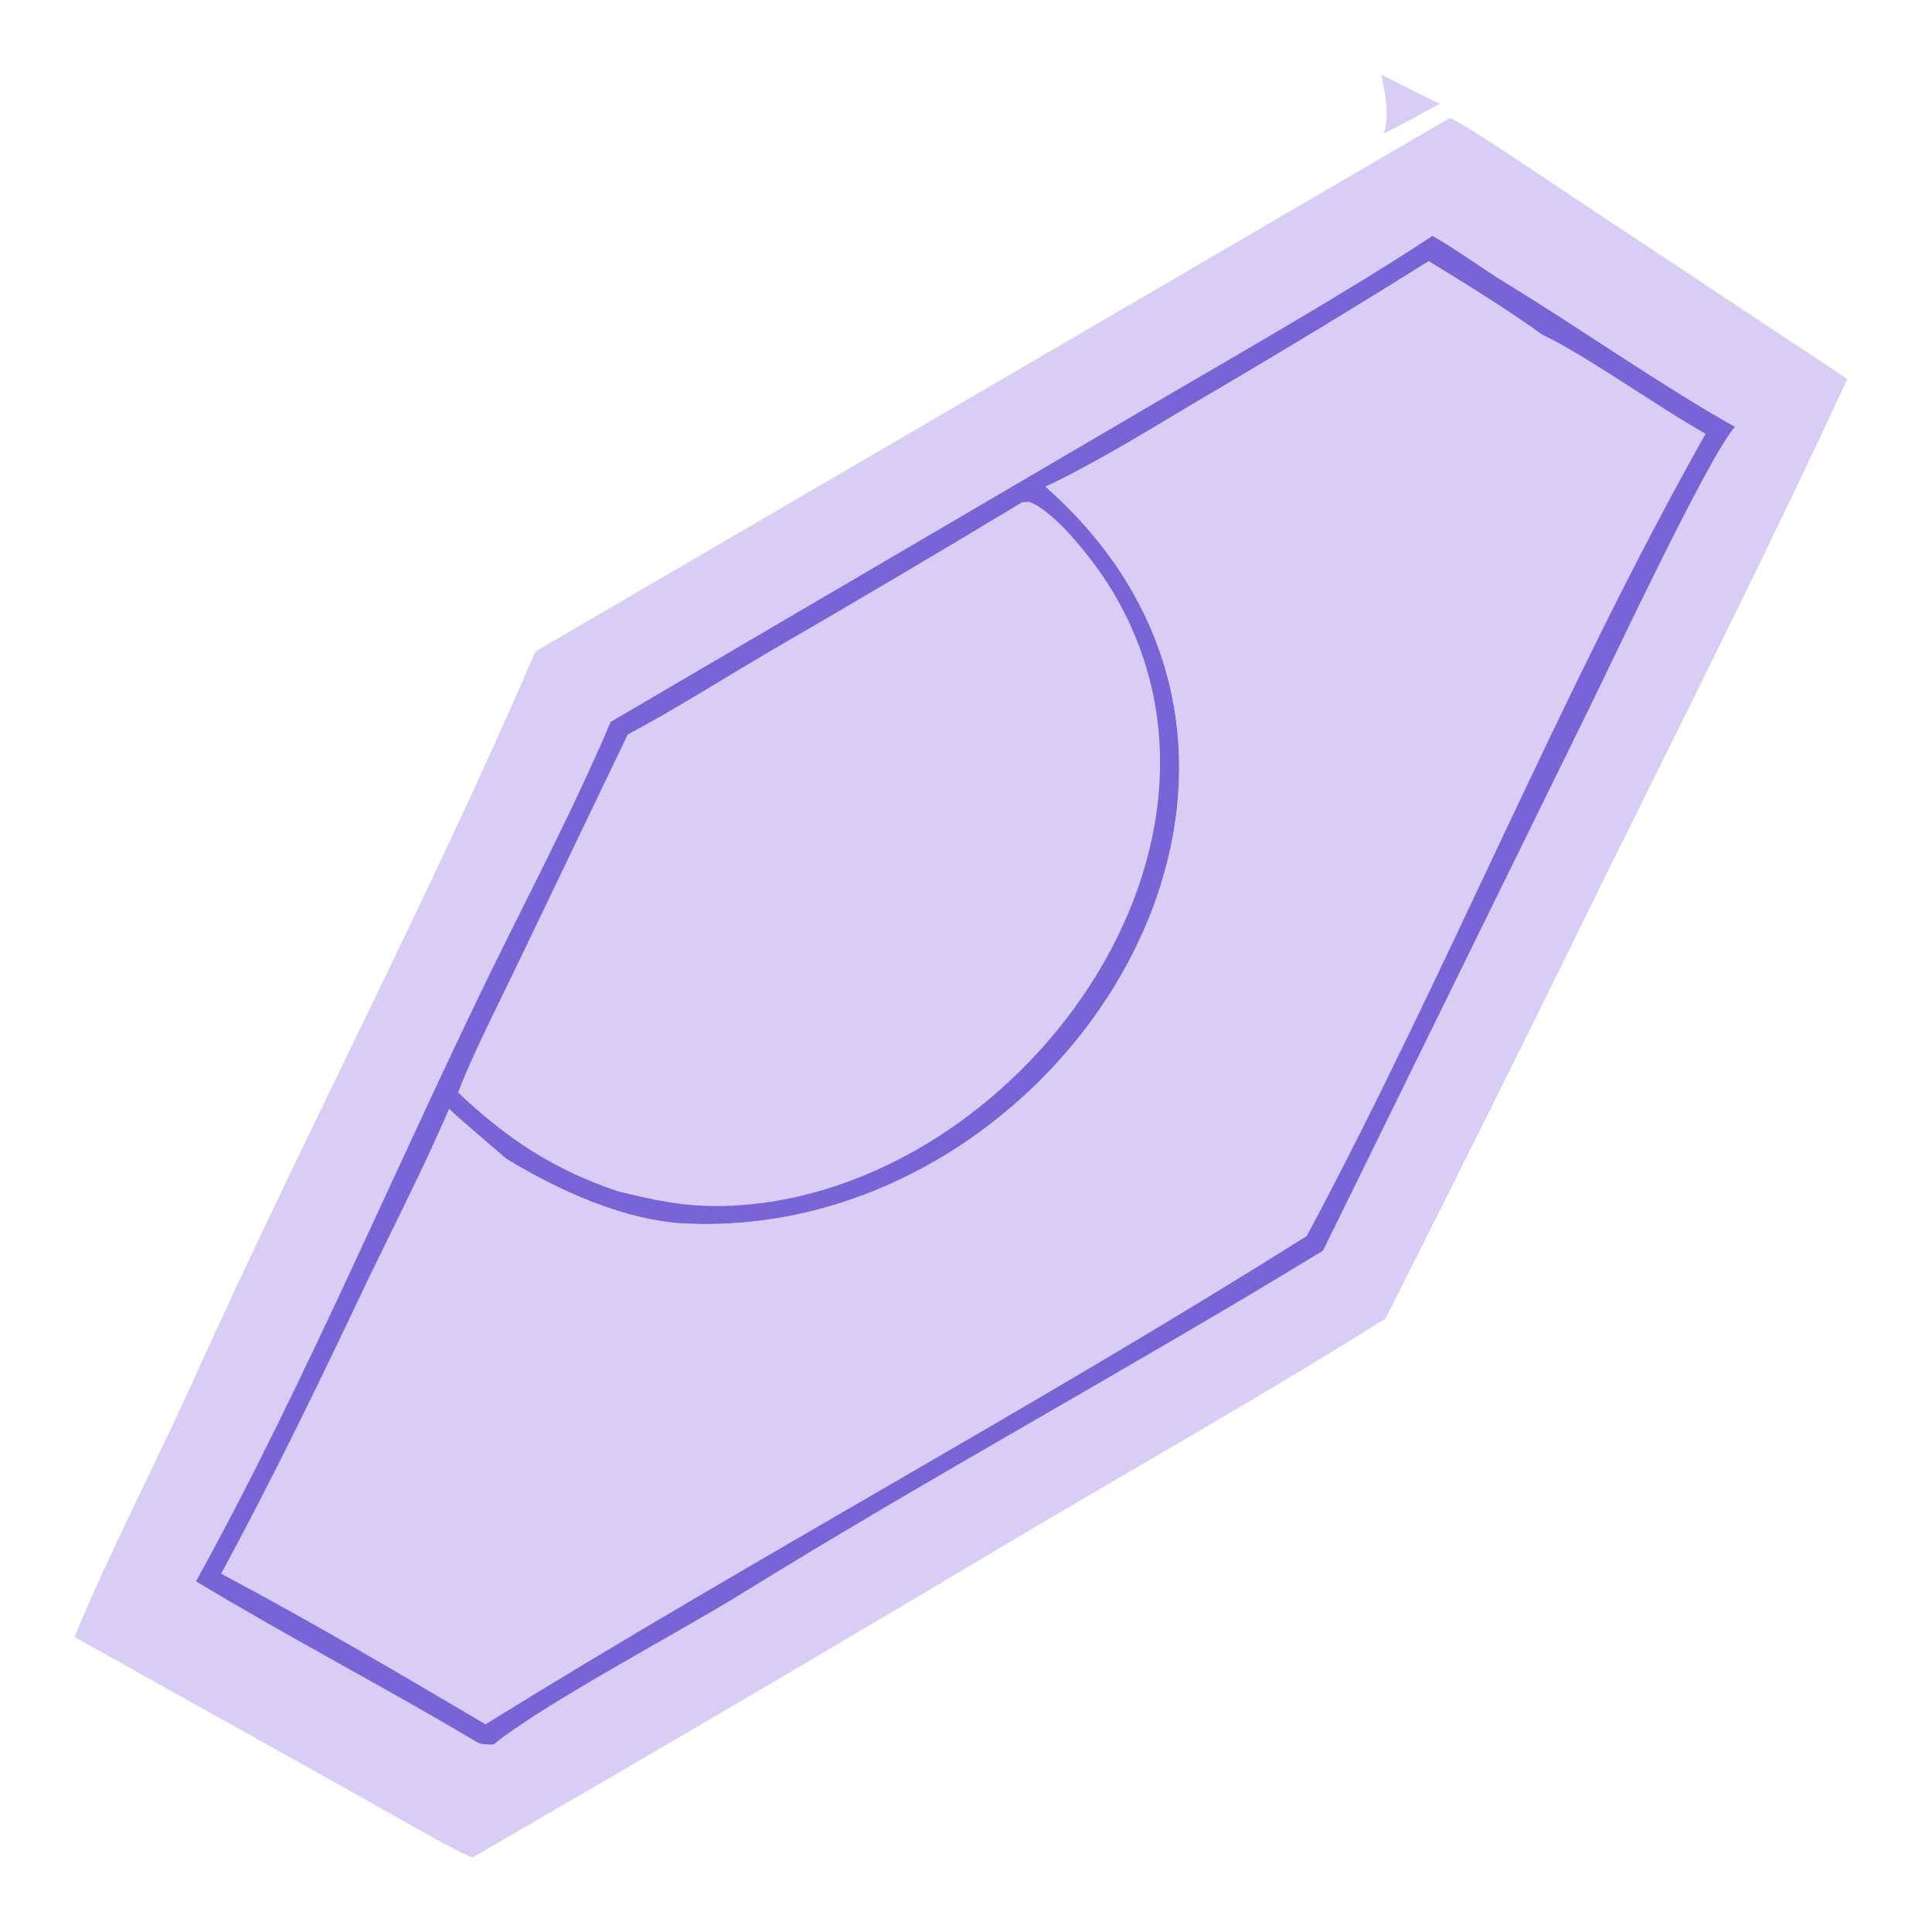
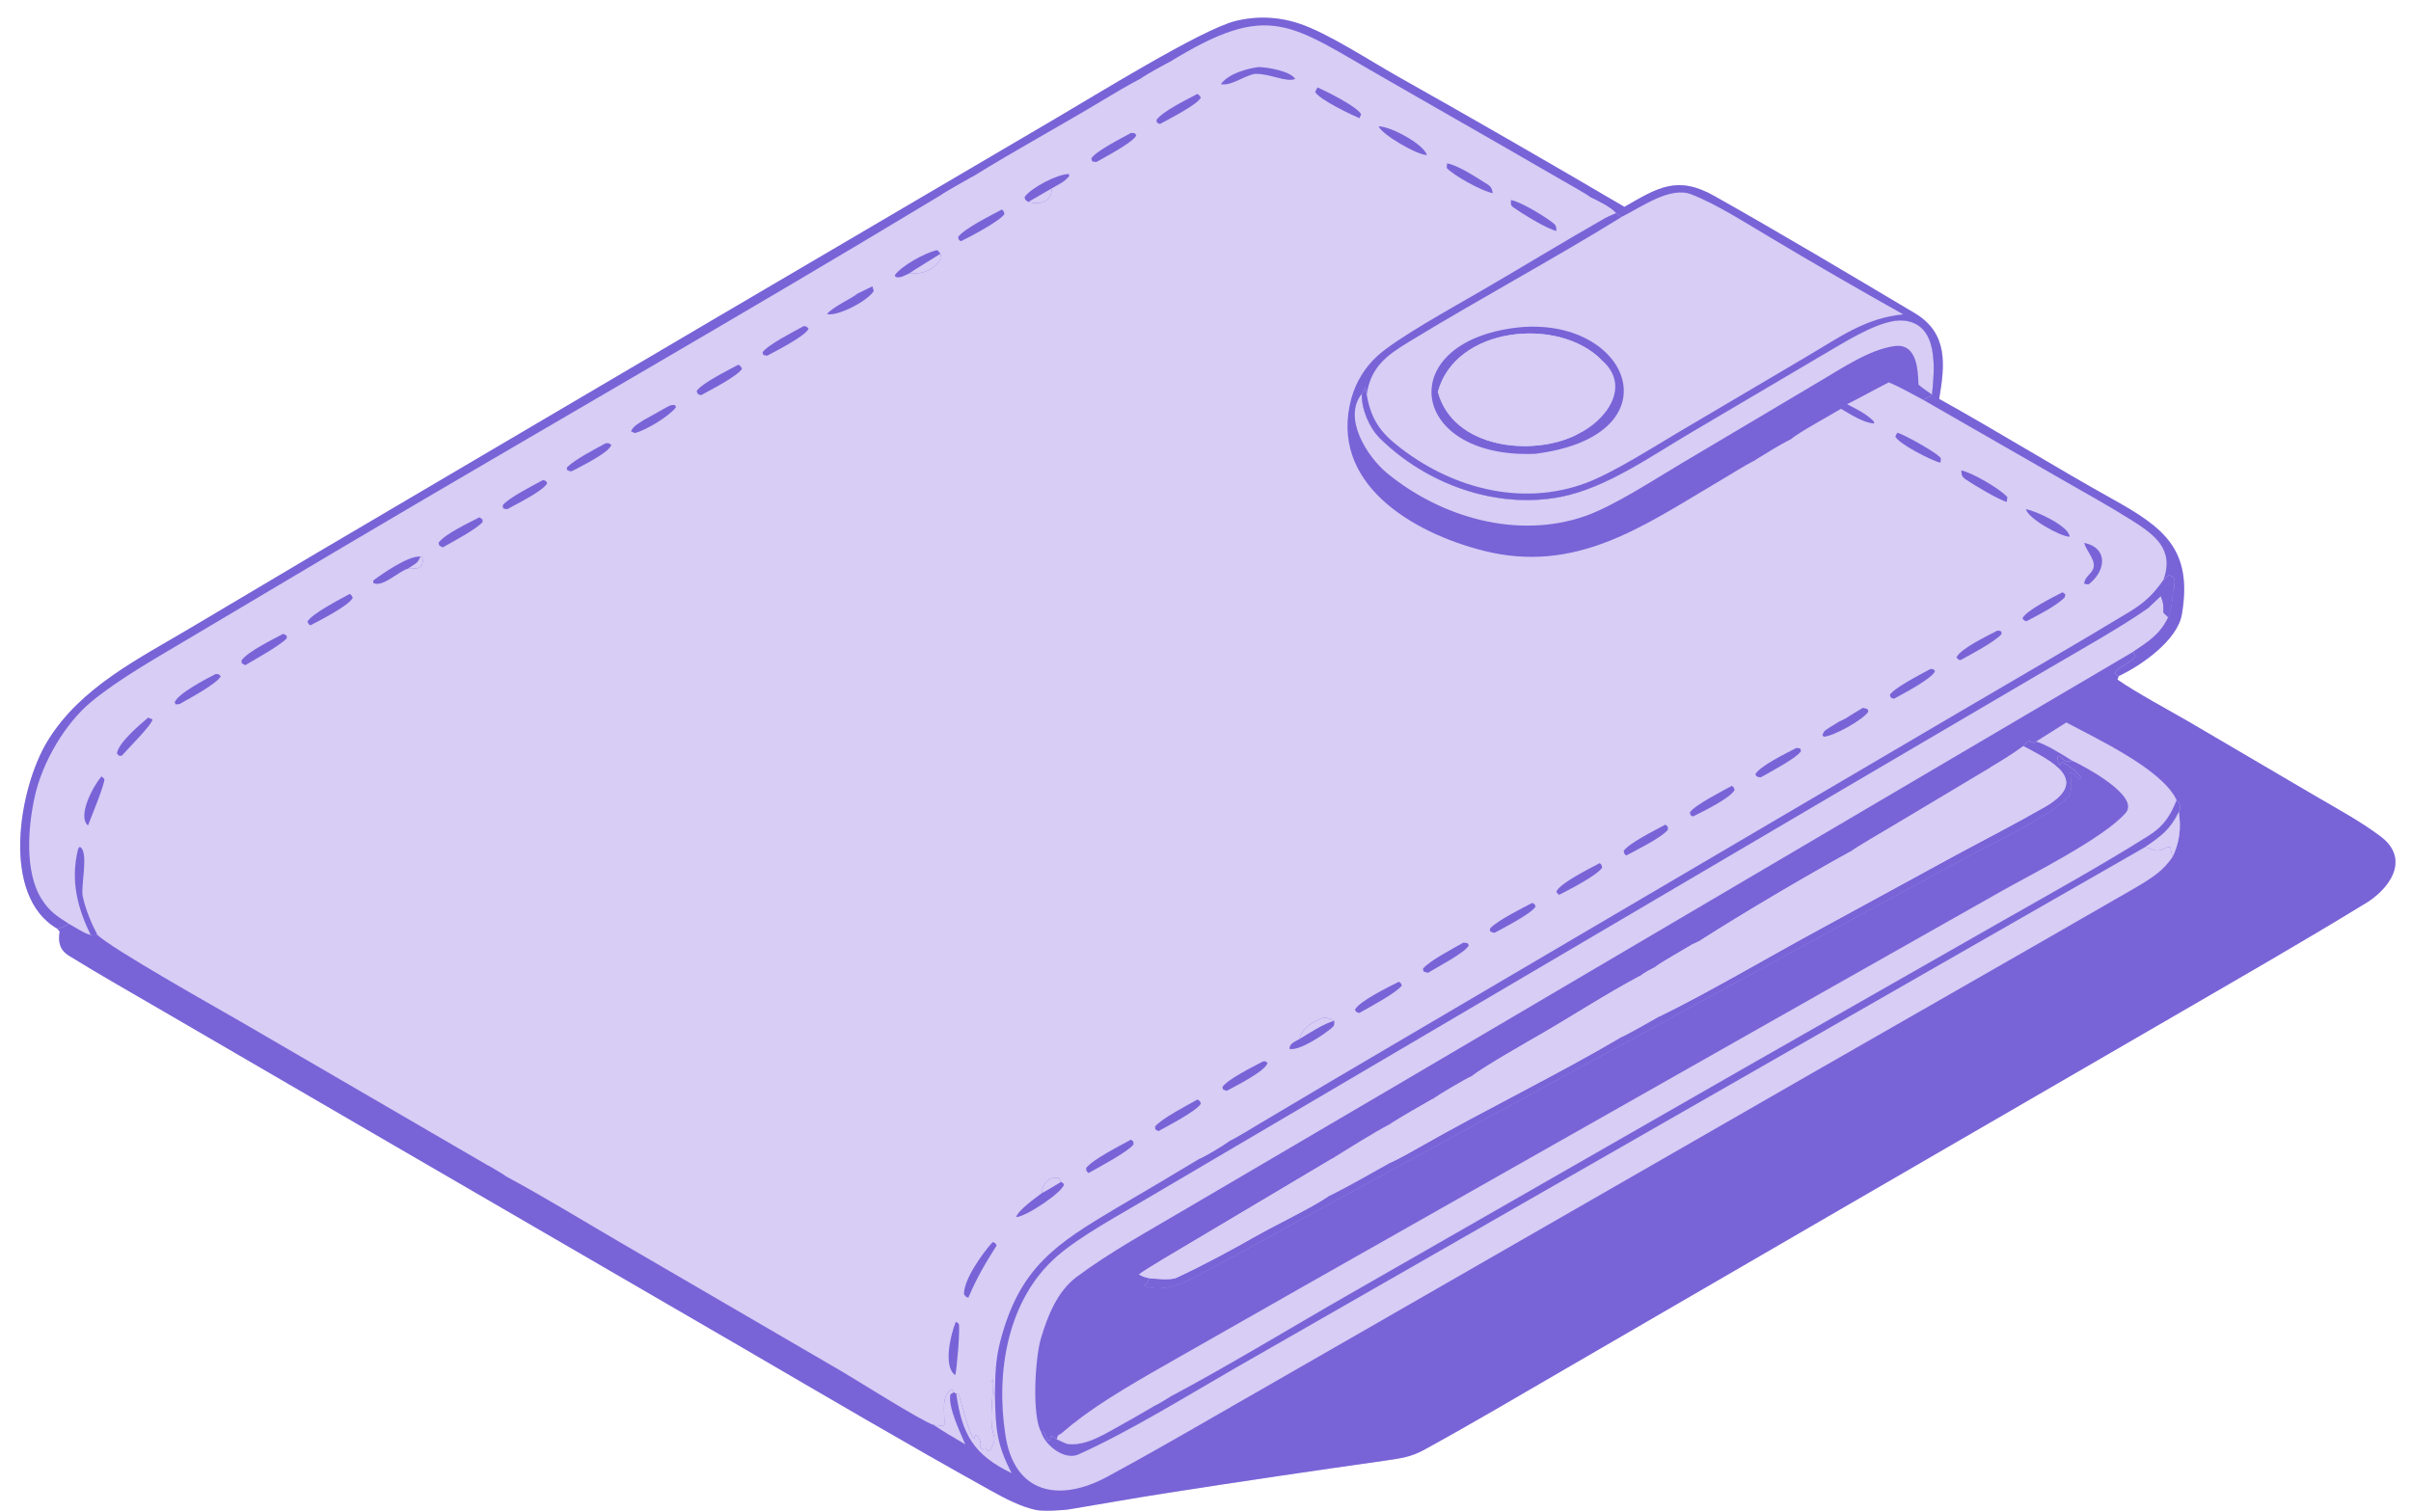
- <svg xmlns="http://www.w3.org/2000/svg" viewBox="0 0 413.1 415.3" width="413.1" height="415.3" fill="none">
-   <g transform="translate(-2407.6, -8634.5)">
-     <path d="M2719.28 8659.84C2725.14 8662.83 2739.23 8672.59 2745.26 8676.54L2804.69 8715.96C2788.69 8750.59 2770.14 8787.57 2753.15 8821.9C2737.44 8854 2721.54 8886 2705.44 8917.91C2680.32 8933.71 2651.87 8949.84 2626.16 8965.07C2587.31 8988.24 2548.3 9011.15 2509.13 9033.8C2506.66 9033.1 2488.01 9022.36 2484.19 9020.22L2423.6 8986.38C2431.42 8967.53 2441.17 8948.95 2449.56 8930.34C2472.76 8878.94 2500.54 8826.12 2522.68 8774.55L2719.28 8659.84Z" fill="#D7CDF5" />
-     <path d="M2715.51 8685.22C2719.67 8687.47 2726.75 8692.58 2731.23 8695.31C2747.51 8705.23 2763.96 8716.92 2780.51 8726.26C2774.69 8732.94 2754.34 8776.29 2748.99 8787.19L2691.99 8903.33C2651.2 8928.26 2607.71 8951.88 2566.93 8977.11C2553.51 8985.42 2524.57 9000.68 2513.72 9009.46C2512.67 9009.52 2511.06 9009.54 2510.16 9009C2490.26 8997.16 2469.53 8986.36 2449.73 8974.42C2474.05 8930.49 2494.37 8880.92 2516.83 8835.85C2524.12 8821.22 2532.57 8804.63 2538.86 8789.68L2652.08 8723.33C2672.22 8711.48 2696.08 8697.99 2715.51 8685.22Z" fill="#7864D7" />
-     <path d="M2714.7 8690.65C2722.2 8695.24 2731.93 8701.24 2738.94 8706.34C2748.87 8711.09 2763.78 8721.87 2774.23 8727.74C2743.26 8782.65 2718.41 8844.31 2688.5 8900.18C2631.51 8936.13 2569.65 8969.4 2511.96 9005.16C2493.54 8994.28 2474.02 8982.8 2455.13 8972.78C2465.71 8953.28 2475.34 8933.51 2484.84 8913.47C2491.07 8900.34 2498.43 8886.15 2504.14 8872.84C2506.15 8874.83 2516.62 8883.72 2516.59 8883.68C2527.59 8890.41 2541.91 8896.91 2554.91 8897.52C2635.3 8901.33 2700.91 8799.77 2632.36 8739.12C2643.65 8733.77 2655.13 8726.6 2665.86 8720.23C2682.28 8710.62 2698.57 8700.76 2714.7 8690.65Z" fill="#D7CDF5" />
-     <path d="M2714.7 8690.65C2722.2 8695.24 2731.93 8701.24 2738.94 8706.34C2732.15 8706.21 2717.3 8694.07 2714.91 8695.33C2703.35 8701.37 2645.91 8732.91 2642.25 8742.5C2643.24 8743.49 2642.59 8743.1 2644.32 8743.41C2673.47 8779.05 2667.6 8833.42 2635.68 8865.77C2621.68 8879.96 2617.55 8881.21 2601.62 8891.68C2584.32 8903.05 2523.1 8904.77 2516.59 8883.68C2527.59 8890.41 2541.91 8896.91 2554.91 8897.52C2635.3 8901.33 2700.91 8799.77 2632.36 8739.12C2643.65 8733.77 2655.13 8726.6 2665.86 8720.23C2682.28 8710.62 2698.57 8700.76 2714.7 8690.65Z" fill="#D7CDF5" />
-     <path d="M2627.33 8742.46L2628.86 8742.38C2634.77 8744.63 2643.14 8755.66 2646.49 8761.17C2681.3 8818.42 2623.22 8893.42 2561.78 8893.75C2554.12 8893.79 2547.87 8892.39 2540.49 8890.6C2526.72 8886 2516.54 8879.28 2506.07 8869.34C2508.96 8861.58 2515.17 8849.46 2518.87 8841.71L2542.53 8792.39C2551.96 8787.41 2563.9 8779.9 2573.27 8774.4C2591.38 8763.91 2609.4 8753.26 2627.33 8742.46Z" fill="#D7CDF5" />
-     <path d="M2704.47 8650.51C2708.55 8652.55 2713.02 8654.89 2717.11 8656.81C2713.52 8658.71 2708.57 8661.52 2705.01 8663.19C2706.43 8659.73 2705.28 8654.1 2704.47 8650.51Z" fill="#D7CDF5" />
+ <svg xmlns="http://www.w3.org/2000/svg" viewBox="0 0 639.9 401.2" width="639.9" height="401.2" fill="none">
+   <g transform="translate(-3902.9, -9154.6)">
+     <path d="M3918.14 9401.13C3902.94 9392.47 3907.92 9363.72 3915.53 9351.29C3924.29 9336.97 3939.79 9329.43 3953.79 9321.09L3987.17 9301.27L4095.33 9237.59L4183.13 9186.02C4193.08 9180.22 4221.67 9162.48 4230.71 9160.21C4236.36 9158.78 4242.3 9159.02 4247.82 9160.9C4255.23 9163.35 4266.53 9170.76 4273.57 9174.72C4293.83 9186.13 4313.98 9197.73 4334.03 9209.51C4342.93 9204.4 4348.07 9201.06 4357.96 9206.65C4375.82 9216.72 4393.43 9227.23 4411.06 9237.71C4420.02 9243.04 4419.1 9251.45 4417.57 9260.49C4433.03 9269.07 4448.07 9278.44 4463.63 9287.11C4477.09 9294.62 4484.91 9300.35 4481.99 9317.65C4480.83 9324.57 4471.16 9331.28 4465.2 9334.06L4464.9 9335.01C4469.95 9338.5 4478.5 9343.09 4484.09 9346.33L4517.14 9365.73C4522.99 9369.17 4529.42 9372.61 4534.79 9376.68C4542.88 9382.83 4536.87 9390.94 4530.13 9394.74C4513.77 9404.75 4497.18 9414.25 4480.61 9423.88L4390.91 9475.86L4319.6 9517.24C4306.8 9524.68 4293.83 9532.33 4280.85 9539.45C4277.39 9541.34 4274.63 9541.71 4270.78 9542.27C4251.52 9544.99 4232.28 9547.84 4213.06 9550.83C4204.27 9552.2 4195.54 9553.77 4186.76 9555.22C4184.84 9555.54 4179.74 9555.78 4177.95 9555.42C4173.93 9554.61 4169.51 9552.27 4165.92 9550.28C4143.88 9538.04 4122.08 9525.22 4100.29 9512.52L4006.66 9458.16L3946.69 9423.28C3938.17 9418.28 3929.53 9413.45 3921.15 9408.25C3918.68 9406.71 3918.3 9404.53 3918.73 9401.89L3918.14 9401.13Z" fill="#D7CDF5" />
+     <path d="M4477.1 9308.53L4478.49 9307.29C4479.84 9307.68 4479.35 9307.29 4480.05 9308.43C4480.06 9309.27 4480.12 9310.64 4479.64 9311.36C4479.39 9314.17 4479.36 9315.74 4478.32 9318.42L4478.22 9318.72C4476.11 9323.07 4472.9 9325.03 4469.01 9327.64L4469.67 9328.73C4467.54 9331.41 4464.84 9331.43 4464.23 9333.43L4465.2 9334.06L4464.9 9335.01C4469.95 9338.5 4478.5 9343.09 4484.09 9346.33L4517.14 9365.73C4522.99 9369.17 4529.42 9372.61 4534.79 9376.68C4542.88 9382.83 4536.87 9390.94 4530.13 9394.74C4513.77 9404.75 4497.18 9414.25 4480.61 9423.88L4390.91 9475.86L4319.6 9517.24C4306.8 9524.68 4293.83 9532.33 4280.85 9539.46C4277.39 9541.34 4274.63 9541.71 4270.78 9542.27C4251.52 9544.99 4232.28 9547.84 4213.06 9550.83C4204.27 9552.2 4195.54 9553.77 4186.76 9555.22C4184.84 9555.54 4179.74 9555.79 4177.95 9555.42C4173.93 9554.61 4169.5 9552.28 4165.92 9550.28C4143.88 9538.04 4122.08 9525.22 4100.29 9512.52L4006.66 9458.16L3946.69 9423.28C3938.17 9418.28 3929.53 9413.45 3921.15 9408.25C3918.68 9406.71 3918.3 9404.53 3918.73 9401.9L3918.14 9401.13C3919.29 9400.94 3920.16 9400.37 3921.2 9399.83C3922.6 9400.59 3925.69 9402.62 3926.95 9402.76C3927.89 9402.97 3927.82 9402.99 3928.74 9402.72C3932.16 9406.24 3960.69 9422.26 3966.6 9425.68L4032.43 9463.97C4033.92 9464.86 4035.69 9465.85 4037.11 9466.81C4047.24 9472.24 4058.23 9478.98 4068.26 9484.82L4126.07 9518.48C4130.09 9520.81 4147.69 9531.96 4150.71 9532.84C4152.08 9532.88 4152.17 9533.26 4153.53 9532.9C4153.73 9529.75 4152.52 9525.15 4155.5 9523.36L4156.08 9524.16L4156.71 9524.56L4157.26 9524.63C4158.24 9526.9 4159.97 9535.46 4161.51 9536.49L4161.79 9535.53C4162.74 9535.9 4163.14 9537.14 4163.19 9538.11L4162.87 9538.54L4163.69 9539.38L4164.68 9539.24L4165.05 9539.77L4165.76 9539.54C4166.42 9538.08 4167.15 9537.07 4166.69 9535.68C4165.17 9531.08 4166.78 9525.93 4166.21 9521.01L4166.44 9520.63C4166.63 9522.18 4166.34 9524.04 4166.97 9525.22C4167.01 9520.02 4167.07 9515.66 4168.38 9510.65C4173.52 9490.88 4183.26 9484.75 4199.4 9475.14C4206.71 9470.87 4214 9466.55 4221.24 9462.18C4223.38 9461.2 4227.24 9458.83 4229.19 9457.48C4231.19 9456.55 4235.57 9453.82 4237.63 9452.61L4257.08 9441.06L4328.27 9399.21L4423.52 9343.26C4438.33 9334.55 4453.34 9325.93 4468.04 9317.03C4472.13 9314.55 4474.32 9312.44 4477.1 9308.53Z" fill="#7864D7" />
+     <path d="M4476.41 9312.89C4477.15 9315 4477.09 9314.96 4477.1 9317.25L4478.32 9318.42L4478.22 9318.72C4476.11 9323.07 4472.9 9325.03 4469.01 9327.64L4275.09 9441.78L4217.74 9475.44C4208.2 9481.09 4197.47 9486.95 4188.65 9493.54C4183.52 9497.37 4180.92 9503.95 4179.15 9509.93C4177.63 9515.11 4176.74 9530.23 4179.22 9534.7L4179.93 9534.67C4180.31 9535.42 4180.68 9536.17 4181.05 9536.93L4181.54 9536.88L4181.87 9535.64C4182.51 9536 4182.79 9536.19 4183.38 9536.62C4183.92 9536.86 4185.76 9537.8 4186.18 9537.86C4191.37 9538.58 4196.76 9534.79 4201.2 9532.4C4203.88 9530.95 4206.82 9529.17 4209.59 9527.58C4210.73 9527.01 4212.2 9526.06 4213.33 9525.39C4228.55 9517.34 4246.22 9506.57 4261.31 9497.95L4366.29 9437.82L4434.5 9398.94C4447.3 9391.67 4460.64 9384.27 4473.12 9376.43C4477.13 9373.91 4478.9 9371.18 4480.58 9366.95C4481.5 9367.85 4481.39 9368.14 4481.59 9369.42L4481.19 9370.07C4481.78 9374.42 4481.43 9378.08 4479.51 9382.08C4478.4 9383.72 4477.05 9385.18 4475.5 9386.41C4472.8 9388.59 4467.52 9391.45 4464.38 9393.27L4444.78 9404.55L4383.74 9439.51L4263.53 9508.58L4224.82 9530.8C4215.51 9536.17 4206.21 9541.48 4196.76 9546.59C4184.19 9553.4 4172.06 9551.28 4169.72 9535.37C4167.18 9518.85 4170.24 9499.56 4183.45 9488.06C4189.67 9482.64 4199.99 9477.11 4207.3 9472.75L4250.93 9447.08L4400.8 9358.94L4446.57 9332.08C4454.72 9327.29 4465.74 9321.17 4473.28 9315.85L4476.41 9312.89Z" fill="#D7CDF5" />
+     <path d="M4480.58 9366.95C4481.5 9367.85 4481.39 9368.14 4481.58 9369.42L4481.19 9370.07C4481.78 9374.42 4481.43 9378.08 4479.51 9382.08L4478.89 9379.46C4478.3 9379.46 4478.32 9379.39 4477.87 9379.61C4474.76 9381.12 4475.13 9380.09 4472.16 9379.49L4293.65 9481.71L4230.8 9517.71C4218.02 9525.06 4202.71 9534.56 4189.09 9540.68C4185.63 9542.23 4180.46 9538.59 4179.22 9534.7L4179.93 9534.67C4180.31 9535.42 4180.68 9536.17 4181.05 9536.93L4181.54 9536.88L4181.87 9535.64C4182.51 9536 4182.79 9536.19 4183.38 9536.62C4183.92 9536.86 4185.76 9537.8 4186.18 9537.86C4191.37 9538.58 4196.76 9534.79 4201.2 9532.4C4203.88 9530.95 4206.82 9529.17 4209.59 9527.58C4210.73 9527.01 4212.2 9526.06 4213.33 9525.39C4228.55 9517.34 4246.22 9506.57 4261.31 9497.95L4366.29 9437.82L4434.5 9398.94C4447.3 9391.67 4460.64 9384.27 4473.12 9376.43C4477.13 9373.91 4478.9 9371.18 4480.58 9366.95Z" fill="#7864D7" />
+     <path d="M4481.19 9370.07C4481.78 9374.42 4481.43 9378.08 4479.51 9382.08L4478.89 9379.46C4478.3 9379.46 4478.32 9379.39 4477.87 9379.61C4474.76 9381.12 4475.13 9380.09 4472.16 9379.49C4476.5 9376.49 4478.8 9374.92 4481.19 9370.07Z" fill="#D7CDF5" />
+     <path d="M4476.41 9312.89C4477.15 9315 4477.09 9314.96 4477.1 9317.25L4478.32 9318.42L4478.22 9318.72C4475.5 9317.55 4476.95 9317.66 4473.52 9317.07L4473.28 9315.85L4476.41 9312.89Z" fill="#D7CDF5" />
+     <path d="M4439.9 9352.66L4440.92 9351.47C4442.03 9351.2 4441.45 9351.2 4442.68 9351.84L4443.32 9351.42C4446.12 9352.21 4450.39 9354.96 4452.98 9356.57C4450.93 9356.95 4451.16 9356.77 4449.63 9355.33L4448.89 9355.28C4449.04 9356.57 4449.03 9356.53 4449.55 9357.73L4450.23 9356.88C4451.53 9357.59 4454.63 9359.66 4455.12 9361L4454.88 9361.51C4453.91 9360.65 4453.45 9359.93 4452.39 9359.76C4452.66 9361.83 4453.14 9365.16 4451.52 9366.59C4444.74 9372.54 4432.98 9377.82 4425.05 9382.09L4386.75 9402.85L4307.73 9445.91L4251.11 9476.75C4240.72 9482.44 4230.36 9488.22 4219.85 9493.7C4215.71 9495.86 4211.04 9497.58 4206.43 9495.94C4207.73 9494.97 4207.19 9495.58 4207.87 9493.87C4206.52 9493.58 4206.4 9493.49 4205.2 9492.92C4206 9492.06 4216.79 9485.75 4218.49 9484.73L4256.48 9462.13C4260.82 9459.42 4267.48 9455.25 4271.91 9452.91C4275.59 9450.59 4279.39 9448.45 4283.16 9446.29C4284.88 9445.05 4291.75 9440.98 4293.62 9440.17C4296.73 9437.75 4307.83 9431.43 4311.63 9429.23C4320.07 9424.36 4329.62 9418.17 4338.12 9413.67C4339.63 9412.55 4340.63 9412.07 4342.28 9411.2C4344.63 9409.51 4349.45 9406.88 4352.19 9405.18L4354.13 9404.25C4366.09 9396.64 4381.77 9387.39 4394.13 9380.57C4395.13 9379.7 4403.8 9374.66 4405.26 9373.78L4431.19 9358.29C4434.46 9356.34 4436.84 9354.9 4439.9 9352.66Z" fill="#D7CDF5" />
+     <path d="M4439.9 9352.66L4440.92 9351.47C4442.03 9351.2 4441.45 9351.2 4442.68 9351.84L4443.32 9351.42C4446.12 9352.21 4450.39 9354.96 4452.98 9356.57C4450.93 9356.95 4451.16 9356.77 4449.63 9355.33L4448.89 9355.28C4449.04 9356.57 4449.03 9356.53 4449.55 9357.73L4450.23 9356.88C4451.53 9357.59 4454.63 9359.66 4455.12 9361L4454.88 9361.51C4453.91 9360.65 4453.45 9359.93 4452.39 9359.76C4452.66 9361.83 4453.14 9365.16 4451.52 9366.59C4444.74 9372.54 4432.98 9377.82 4425.05 9382.09L4386.75 9402.85L4307.73 9445.91L4251.11 9476.75C4240.72 9482.44 4230.36 9488.22 4219.85 9493.7C4215.71 9495.86 4211.04 9497.58 4206.43 9495.94C4207.73 9494.97 4207.19 9495.58 4207.86 9493.87C4209.69 9494.04 4213.62 9494.46 4215.15 9493.76C4221.86 9490.66 4229.73 9486.42 4236.13 9482.78C4241.54 9479.69 4250.59 9475.43 4255.38 9472.21C4260.73 9469.61 4266.72 9466.11 4271.99 9463.19C4274.47 9462.05 4277.45 9460.36 4279.83 9459C4297.2 9449.09 4315.67 9440.18 4332.87 9430.08C4334.65 9429.37 4341.58 9425.41 4343.22 9424.46C4356.27 9418.11 4373.06 9408.18 4386.2 9401.09L4422.22 9381.46C4430.01 9377.25 4437.94 9373.21 4445.62 9368.79C4458.08 9361.63 4447.13 9356.53 4439.9 9352.66Z" fill="#7864D7" />
+     <path d="M4439.9 9352.66C4447.13 9356.53 4458.08 9361.63 4445.62 9368.79C4437.94 9373.21 4430.01 9377.25 4422.22 9381.45L4386.2 9401.09C4373.06 9408.18 4356.27 9418.11 4343.23 9424.46C4344.45 9419.98 4361.4 9412.83 4365.95 9411.01C4366.72 9409.81 4367.2 9408.83 4368.52 9408.27C4376.31 9404.96 4383.07 9401.41 4390.37 9397.19C4395.06 9394.48 4403.17 9391.81 4407.25 9387.81C4410.15 9384.97 4413.6 9386.33 4415.46 9384.18C4415.22 9383.33 4415.24 9383.74 4415.33 9382.94C4422.22 9379.33 4429.12 9375.97 4435.64 9371.74C4439.77 9369.08 4453.39 9366.45 4447.83 9359.03C4446.51 9358.7 4445.48 9358.4 4444.52 9357.37C4438.95 9351.35 4436.59 9359.97 4431.19 9358.29C4434.46 9356.34 4436.84 9354.9 4439.9 9352.66Z" fill="#D7CDF5" />
+     <path d="M4256.48 9462.13C4255.06 9467.69 4237.38 9474.17 4232.86 9477.29C4230.59 9478.86 4211.92 9489.11 4211.93 9490.16L4211.92 9489.65L4212.44 9490.24C4213.49 9490.21 4214.26 9489.97 4214.89 9490.47L4213.17 9491.62L4213.17 9492.2L4213.8 9492.41C4215.99 9490.99 4222.77 9489.82 4223.26 9488.5L4222.58 9487.88C4223.82 9486.37 4229.17 9485.58 4230.62 9484.49C4237.95 9478.98 4246.39 9475.69 4254.62 9471.86L4255.38 9472.21C4250.59 9475.43 4241.54 9479.69 4236.13 9482.77C4229.73 9486.42 4221.86 9490.66 4215.15 9493.76C4213.62 9494.46 4209.69 9494.04 4207.87 9493.87C4206.52 9493.58 4206.4 9493.48 4205.2 9492.92C4206 9492.06 4216.79 9485.75 4218.49 9484.73L4256.48 9462.13Z" fill="#D7CDF5" />
+     <path d="M4271.99 9463.19C4272.21 9462.07 4272.54 9461.84 4273.56 9460.99C4276.8 9458.27 4275.61 9458.35 4279.21 9458.5C4283.3 9455.07 4329.1 9429.7 4332.87 9430.08C4315.67 9440.18 4297.2 9449.09 4279.83 9459C4277.45 9460.36 4274.47 9462.04 4271.99 9463.19Z" fill="#D7CDF5" />
+     <path d="M4338.12 9413.67C4336.29 9418.61 4318.06 9426.18 4313.49 9429.08C4310.18 9431.18 4311.31 9429.81 4309.07 9432.73C4307.06 9435.34 4302.21 9434.33 4300.24 9439.16C4299.18 9439.56 4294.7 9440.37 4293.62 9440.17C4296.73 9437.75 4307.83 9431.42 4311.63 9429.23C4320.07 9424.36 4329.62 9418.17 4338.12 9413.67Z" fill="#D7CDF5" />
+     <path d="M4394.13 9380.57C4392.39 9384.59 4378.23 9390.96 4374.09 9393.53C4368.05 9397.25 4361.18 9403.09 4354.13 9404.25C4366.09 9396.64 4381.77 9387.39 4394.13 9380.57Z" fill="#D7CDF5" />
+     <path d="M4283.16 9446.29C4281.44 9450.08 4276.09 9453 4271.91 9452.91C4275.59 9450.59 4279.39 9448.45 4283.16 9446.29Z" fill="#D7CDF5" />
+     <path d="M4352.19 9405.18C4352.78 9405.96 4353.29 9406.29 4353.21 9407.01L4352.7 9407.18C4350.31 9408.01 4344.19 9411.18 4342.28 9411.2C4344.63 9409.51 4349.45 9406.88 4352.19 9405.18Z" fill="#D7CDF5" />
+     <path d="M4451.32 9346.37C4459.59 9350.79 4476.37 9358.65 4480.42 9366.63L4480.58 9366.95C4478.9 9371.18 4477.13 9373.91 4473.12 9376.43C4460.64 9384.27 4447.3 9391.67 4434.5 9398.94L4366.29 9437.82L4261.31 9497.95C4246.22 9506.57 4228.55 9517.34 4213.33 9525.39C4212.2 9526.06 4210.73 9527.01 4209.59 9527.58C4206.82 9529.17 4203.88 9530.95 4201.2 9532.4C4196.76 9534.79 4191.37 9538.58 4186.18 9537.86C4185.76 9537.8 4183.92 9536.86 4183.38 9536.62C4183.77 9535.27 4183.4 9535.85 4184.76 9534.99L4187.93 9532.36C4195.15 9526.51 4206.73 9520.02 4214.9 9515.36L4248.23 9496.4L4386.62 9418L4434.46 9390.95C4441.64 9386.89 4461.46 9376.94 4467.1 9370.34C4470.77 9366.04 4457.11 9358.51 4452.98 9356.57C4450.39 9354.96 4446.12 9352.21 4443.32 9351.42L4451.32 9346.37Z" fill="#D7CDF5" />
+     <path d="M4209.59 9527.58C4209.18 9525.55 4209.64 9525.05 4211.23 9524.04C4212.93 9524.06 4212.28 9523.75 4213.38 9524.71L4213.33 9525.39C4212.2 9526.06 4210.73 9527.01 4209.59 9527.58Z" fill="#D7CDF5" />
+     <path d="M4184.76 9534.99L4187.93 9532.36C4189.15 9532.52 4189.26 9532.4 4190.19 9533.14C4189.51 9534.47 4187.73 9535.01 4186.34 9535.49C4185.42 9535.31 4185.51 9535.44 4184.76 9534.99Z" fill="#D7CDF5" />
+     <path d="M4206.43 9495.94C4211.04 9497.58 4215.71 9495.86 4219.85 9493.7C4230.36 9488.22 4240.72 9482.44 4251.11 9476.75L4307.73 9445.91L4386.75 9402.85L4425.05 9382.09C4432.98 9377.82 4444.74 9372.54 4451.52 9366.59C4453.14 9365.16 4452.66 9361.83 4452.39 9359.76C4453.45 9359.92 4453.91 9360.65 4454.88 9361.51C4456.29 9363.72 4457.27 9364.86 4456.67 9367.54C4455.94 9370.8 4452.04 9373.2 4449.23 9374.75C4432.6 9383.91 4415.85 9392.95 4399.19 9402.07L4293.49 9459.82L4243.47 9487.43C4234.78 9492.25 4225.86 9497.33 4216.94 9501.7C4210.3 9504.95 4202.93 9501.65 4196.91 9498.42C4198.62 9497.21 4200.61 9495.73 4202.36 9494.63C4203.69 9495.04 4205.13 9495.45 4206.43 9495.94Z" fill="#7864D7" />
+     <path d="M4156.71 9524.56L4157.26 9524.63C4158.24 9526.9 4159.97 9535.46 4161.51 9536.49L4161.79 9535.53C4162.74 9535.9 4163.14 9537.14 4163.19 9538.11L4162.87 9538.55L4163.69 9539.38L4164.68 9539.24L4165.05 9539.77L4165.76 9539.54C4166.42 9538.08 4167.15 9537.07 4166.69 9535.68C4165.17 9531.08 4166.78 9525.93 4166.21 9521.02L4166.44 9520.63C4166.63 9522.18 4166.34 9524.04 4166.97 9525.22C4167.15 9533.95 4167.43 9537.96 4171.39 9545.63C4161.35 9540.8 4158.2 9535.3 4156.71 9524.56Z" fill="#D7CDF5" />
+     <path d="M4150.71 9532.84C4152.08 9532.88 4152.17 9533.26 4153.53 9532.9C4153.73 9529.75 4152.52 9525.15 4155.5 9523.36L4156.08 9524.16L4155.16 9524.69C4154.41 9527.98 4157.78 9534.88 4159.1 9537.99C4156.38 9536.37 4153.28 9534.62 4150.71 9532.84Z" fill="#D7CDF5" />
+     <path d="M4476.41 9312.89C4477.32 9311.68 4478.03 9310.37 4479.06 9309.03L4479.51 9309.3L4479.64 9311.36C4479.39 9314.17 4479.36 9315.74 4478.32 9318.42L4477.1 9317.25C4477.09 9314.96 4477.15 9315 4476.41 9312.89Z" fill="#7864D7" />
+     <path d="M4032.43 9463.97C4033.92 9464.86 4035.69 9465.85 4037.11 9466.81L4035.64 9466.73C4033.21 9468.84 4031.75 9467.01 4032.43 9463.97Z" fill="#7864D7" />
+     <path d="M4333.38 9212.14C4338.61 9209.5 4346.18 9204.01 4351.79 9206.19C4358.61 9208.83 4366.57 9213.99 4373.02 9217.8C4384.6 9224.71 4396.28 9231.46 4408.04 9238.05C4398 9239 4391.17 9244.1 4382.52 9249.18L4348.52 9269.25C4341.69 9273.3 4330.93 9280.16 4323.84 9282.8C4306.42 9289.3 4287.51 9284 4273.41 9272.57C4268.74 9268.79 4266.7 9265.24 4265.63 9259.38C4266.69 9252.03 4270.9 9248.95 4276.9 9245.3C4295.5 9233.96 4314.85 9223.58 4333.38 9212.14Z" fill="#D7CDF5" />
+     <path d="M4306.94 9241.41C4336.17 9239.3 4347.58 9270.4 4310.32 9275.06C4276.22 9276.46 4272.42 9244.5 4306.94 9241.41Z" fill="#7864D7" />
+     <path d="M4284.53 9258.63C4289.13 9241.33 4316.37 9238.54 4327.88 9250.07C4336.12 9257.02 4329.21 9266.33 4321.48 9269.92C4309.62 9275.97 4288.53 9273.62 4284.53 9258.63Z" fill="#D7CDF5" />
+     <path d="M4284.53 9258.63C4289.13 9241.33 4316.37 9238.54 4327.88 9250.07C4327.19 9249.89 4326.44 9249.71 4325.76 9249.48L4325.98 9250.41C4324.91 9250.17 4325.36 9250.47 4324.62 9249.66L4324.3 9249.31C4321.54 9246.29 4311.97 9244.26 4308.03 9244.93C4302.41 9245.88 4294.49 9246.03 4290.88 9251.04C4289.09 9253.53 4286.86 9256.13 4287.31 9259.5C4288.25 9262.7 4293.2 9267.42 4295.72 9269.88C4295.97 9270.12 4297.37 9270.4 4297.73 9270.54C4301.47 9272.06 4318.31 9270.65 4321.2 9269.22L4321.48 9269.92C4309.62 9275.97 4288.53 9273.62 4284.53 9258.63Z" fill="#D7CDF5" />
+     <path d="M4331.77 9211.15C4332.51 9211.74 4332.53 9211.76 4333.38 9212.14C4314.85 9223.58 4295.5 9233.96 4276.9 9245.3C4270.9 9248.95 4266.69 9252.03 4265.63 9259.38L4265.31 9257.45C4264.97 9257.99 4264.65 9258.58 4264.33 9259.14C4264.23 9263.2 4266.3 9268.12 4269.13 9270.92C4281.43 9283.07 4299.93 9289.84 4317.16 9286.48C4329.31 9284.11 4341.17 9275.59 4351.91 9269.29L4389.25 9247.27C4394.02 9244.48 4402.67 9239.15 4408.15 9239.68C4417.79 9240.61 4416.25 9253.22 4415.68 9259.34C4414.84 9260.13 4414.31 9260.25 4413.24 9260.68C4410.64 9259.29 4406.9 9257.19 4404.2 9256.1C4400.51 9257.97 4396.77 9260.08 4393.13 9261.89C4395.77 9263.28 4398.09 9264.31 4400.2 9266.43L4400.34 9267.02C4397.47 9266.85 4394.03 9264.57 4391.52 9263.11C4388.58 9264.91 4380.18 9269.43 4378.1 9271.27C4374.88 9272.94 4371.86 9274.84 4368.77 9276.74C4365.81 9278.21 4361.63 9280.92 4358.65 9282.64C4338.74 9294.43 4321.04 9306.98 4296.57 9300.77C4277.89 9296.03 4255.35 9282.93 4261.6 9260.22C4262.8 9255.96 4265.17 9252.11 4268.44 9249.11C4273.43 9244.5 4288.6 9236.12 4295.21 9232.28C4306.5 9225.74 4317.96 9218.72 4329.25 9212.29C4329.78 9211.96 4331.14 9211.42 4331.77 9211.15Z" fill="#7864D7" />
+     <path d="M4264.33 9259.14C4264.23 9263.2 4266.3 9268.12 4269.13 9270.92C4281.43 9283.07 4299.93 9289.84 4317.16 9286.48C4329.31 9284.1 4341.17 9275.59 4351.91 9269.29L4389.25 9247.26C4394.02 9244.48 4402.67 9239.15 4408.15 9239.68C4417.79 9240.61 4416.25 9253.22 4415.68 9259.34C4414.56 9258.55 4413.08 9257.59 4412.09 9256.7C4411.94 9252.91 4411.74 9245.67 4405.75 9246.46C4399.09 9247.35 4391.66 9252.42 4385.8 9255.86L4349.2 9277.59C4342.02 9281.84 4331.22 9288.94 4323.57 9291.6C4305.62 9297.83 4285.39 9291.96 4271.06 9280.21C4265.81 9275.9 4259.17 9265.57 4264.33 9259.14Z" fill="#D7CDF5" />
+     <path d="M3918.14 9401.13C3902.94 9392.47 3907.92 9363.72 3915.53 9351.29C3924.29 9336.97 3939.79 9329.43 3953.79 9321.09L3987.17 9301.27L4095.33 9237.59L4183.13 9186.02C4193.08 9180.22 4221.67 9162.48 4230.71 9160.21C4236.36 9158.78 4242.3 9159.02 4247.82 9160.9C4255.23 9163.35 4266.53 9170.76 4273.57 9174.72C4293.83 9186.13 4313.98 9197.73 4334.03 9209.51C4342.93 9204.4 4348.07 9201.06 4357.96 9206.65C4375.82 9216.72 4393.43 9227.23 4411.06 9237.71C4420.02 9243.04 4419.1 9251.45 4417.57 9260.49C4433.03 9269.07 4448.07 9278.44 4463.63 9287.11C4477.09 9294.62 4484.91 9300.35 4481.99 9317.65C4480.83 9324.57 4471.16 9331.28 4465.2 9334.06L4464.23 9333.43C4464.84 9331.43 4467.54 9331.41 4469.67 9328.73L4469.01 9327.64C4472.9 9325.03 4476.11 9323.07 4478.22 9318.72L4478.32 9318.41C4479.36 9315.74 4479.39 9314.17 4479.64 9311.35C4480.12 9310.63 4480.06 9309.27 4480.05 9308.43C4479.35 9307.29 4479.84 9307.68 4478.49 9307.29L4477.1 9308.53C4480.01 9300.39 4474.83 9296.57 4468.49 9292.59C4462.53 9288.84 4456.31 9285.42 4450.21 9281.91L4413.24 9260.68C4414.31 9260.25 4414.84 9260.13 4415.68 9259.34C4416.25 9253.22 4417.79 9240.61 4408.15 9239.68C4402.67 9239.15 4394.02 9244.48 4389.25 9247.26L4351.91 9269.29C4341.17 9275.59 4329.31 9284.1 4317.16 9286.48C4299.93 9289.84 4281.43 9283.07 4269.13 9270.92C4266.3 9268.12 4264.23 9263.2 4264.33 9259.14C4264.65 9258.58 4264.97 9257.99 4265.31 9257.45L4265.63 9259.38C4266.7 9265.24 4268.74 9268.79 4273.41 9272.57C4287.51 9284 4306.42 9289.3 4323.84 9282.8C4330.93 9280.16 4341.69 9273.3 4348.52 9269.25L4382.52 9249.18C4391.17 9244.1 4398 9239 4408.04 9238.05C4396.28 9231.46 4384.6 9224.71 4373.02 9217.8C4366.57 9213.99 4358.61 9208.83 4351.79 9206.19C4346.18 9204.01 4338.61 9209.5 4333.38 9212.14C4332.53 9211.76 4332.51 9211.74 4331.77 9211.15C4330.43 9209.6 4327.05 9207.97 4325.18 9207.05C4323.96 9206.06 4319.27 9203.49 4317.74 9202.6L4302.71 9193.92L4270.47 9175.43C4245.17 9161 4240.03 9154.62 4213.23 9171.11C4210.66 9172.51 4208.28 9173.79 4205.81 9175.36C4202.44 9177.12 4198.9 9179.21 4195.63 9181.18C4184.26 9188.04 4172.4 9194.44 4161.13 9201.44C4158.47 9202.98 4155.26 9204.72 4152.7 9206.33C4100.22 9238.03 4046.09 9268.94 3993.23 9300.22L3953.23 9323.97C3944.83 9329 3934.47 9334.78 3927.08 9340.92C3920.08 9346.73 3914.2 9356.94 3912.19 9365.74C3910.37 9373.74 3909.3 9385.96 3913.97 9393.3C3916.09 9396.62 3918.05 9397.81 3921.2 9399.83C3920.16 9400.37 3919.29 9400.94 3918.14 9401.13Z" fill="#7864D7" />
+     <path d="M3926.95 9402.76C3923.57 9395.74 3921.52 9388.5 3923.61 9380.05C3923.67 9379.79 3923.9 9379.57 3924.09 9379.37C3926.58 9380.71 3924.27 9389.75 3924.85 9392.48C3925.59 9395.96 3927.12 9399.65 3928.74 9402.72C3927.82 9402.99 3927.89 9402.97 3926.95 9402.76Z" fill="#7864D7" />
+     <path d="M4325.18 9207.05C4327.05 9207.97 4330.43 9209.6 4331.77 9211.15C4331.14 9211.42 4329.78 9211.96 4329.25 9212.29C4324.69 9210.02 4328.14 9211.8 4327.11 9208.86C4326.1 9208.54 4325.73 9208.33 4324.77 9207.85L4325.18 9207.05Z" fill="#D7CDF5" />
+     <path d="M4161.13 9201.44C4159.78 9204.76 4156.45 9207.76 4152.7 9206.33C4155.26 9204.72 4158.47 9202.98 4161.13 9201.44Z" fill="#D7CDF5" />
+     <path d="M4213.23 9171.11C4212.85 9174.62 4209.02 9176.65 4205.81 9175.36C4208.28 9173.79 4210.66 9172.51 4213.23 9171.11Z" fill="#D7CDF5" />
+     <path d="M4378.1 9271.27C4376.81 9274.35 4372.18 9277.47 4368.77 9276.74C4371.86 9274.84 4374.88 9272.94 4378.1 9271.27Z" fill="#D7CDF5" />
+     <path d="M4221.24 9462.18C4221.17 9460.88 4220.86 9460.59 4221.89 9459.64C4223.41 9458.24 4227.19 9457.31 4229.19 9457.48C4227.24 9458.83 4223.38 9461.2 4221.24 9462.18Z" fill="#D7CDF5" />
+     <path d="M4247.76 9430.43C4248.3 9427.95 4250.57 9426.33 4252.82 9425.25C4254.73 9424.35 4255.26 9424.81 4257.04 9425.55C4256.99 9426.57 4257.19 9426.76 4256.3 9427.5C4254.19 9429.27 4247.81 9433.6 4245.13 9433.02C4245.13 9431.59 4246.58 9431.09 4247.76 9430.43Z" fill="#7864D7" />
+     <path d="M4247.76 9430.43C4248.3 9427.95 4250.57 9426.33 4252.82 9425.25C4254.73 9424.35 4255.26 9424.81 4257.04 9425.55C4254.28 9426.27 4250.31 9428.89 4247.76 9430.43Z" fill="#D7CDF5" />
+     <path d="M4144.16 9227.19C4142.83 9227.8 4141.99 9228.42 4140.61 9228.13L4140.4 9227.62C4142.32 9225.07 4148.25 9221.83 4151.37 9221.03C4151.87 9220.9 4152.18 9221.6 4152.48 9221.97L4152.77 9223.1C4150.81 9226.35 4147.81 9227.39 4144.16 9227.19Z" fill="#7864D7" />
+     <path d="M4152.48 9221.97L4152.77 9223.1C4150.81 9226.35 4147.81 9227.39 4144.16 9227.19C4146.75 9225.47 4149.79 9223.69 4152.48 9221.97Z" fill="#D7CDF5" />
+     <path d="M4179.39 9471.33C4179.54 9468.92 4181.24 9466.81 4183.83 9467.26L4184.54 9468.31L4185.31 9468.9C4185.22 9470.89 4175.14 9477.64 4172.6 9477.66C4173.08 9475.88 4177.84 9472.47 4179.39 9471.33Z" fill="#7864D7" />
+     <path d="M4179.39 9471.33C4179.54 9468.92 4181.24 9466.81 4183.83 9467.26L4184.54 9468.31C4182.97 9469.24 4180.96 9470.51 4179.39 9471.33Z" fill="#D7CDF5" />
+     <path d="M4175.83 9208.2C4174.8 9207.41 4175.01 9207.89 4174.85 9206.86C4176.63 9204.41 4183.56 9200.79 4186.59 9200.79L4186.7 9201.31C4185.48 9202.85 4183.84 9203.56 4182.11 9204.56C4181.92 9208.24 4179.07 9209.06 4175.83 9208.2Z" fill="#7864D7" />
+     <path d="M4175.83 9208.2L4182.11 9204.56C4181.92 9208.24 4179.07 9209.06 4175.83 9208.2Z" fill="#D7CDF5" />
+     <path d="M4236.99 9172.39C4239.33 9172.47 4245.38 9173.46 4246.66 9175.55C4244.49 9176.54 4240.02 9174.22 4236.46 9174.21L4235.87 9174.21C4232.62 9174.95 4229.41 9177.57 4227 9176.88L4228.09 9177.01L4227.07 9177.01L4227 9176.82C4229.13 9174.13 4233.68 9172.83 4236.99 9172.39Z" fill="#7864D7" />
+     <path d="M4014.51 9302.35L4014.99 9302.44C4015.55 9305.74 4013.73 9305.53 4011.12 9305.56C4008.8 9306.2 4004.26 9310.7 4001.97 9309.33L4001.97 9308.68C4004.49 9306.81 4011.44 9301.97 4014.51 9302.35Z" fill="#7864D7" />
+     <path d="M4014.51 9302.35L4014.99 9302.44C4015.55 9305.74 4013.73 9305.53 4011.12 9305.56C4011.21 9305.5 4011.3 9305.45 4011.4 9305.39L4011.85 9305.08C4013.47 9304.02 4013.72 9304.05 4014.51 9302.35Z" fill="#D7CDF5" />
+     <path d="M4166.35 9484.3C4167.26 9484.65 4166.9 9484.36 4167.42 9485.19C4164.32 9490.09 4162.17 9493.72 4159.91 9499.06C4158.98 9498.68 4159.39 9498.94 4158.75 9498.15C4158.65 9494.24 4163.75 9487.14 4166.35 9484.3Z" fill="#7864D7" />
+     <path d="M4397.33 9342.49L4398.51 9342.78L4398.79 9343.47C4397.5 9345.61 4389.44 9350.08 4386.92 9350.15L4386.57 9349.65C4387.2 9348.33 4387.2 9348.63 4388.55 9347.66L4391.02 9346.14L4392.68 9345.34C4394.24 9344.31 4395.73 9343.44 4397.33 9342.49Z" fill="#7864D7" />
+     <path d="M4203.06 9457.11C4203.85 9457.74 4203.61 9457.34 4203.77 9458.33C4202.46 9460.25 4194.2 9464.62 4191.81 9465.97C4191.09 9465.25 4191.31 9465.68 4191.15 9464.67C4192.8 9462.42 4200.27 9458.66 4203.06 9457.11Z" fill="#7864D7" />
+     <path d="M4379.68 9353.13L4380.65 9353.25L4380.91 9353.98C4379.75 9355.83 4372.52 9359.63 4370.23 9360.93C4369.09 9360.74 4369.53 9361.03 4368.77 9360.24C4369.47 9358.15 4377.56 9354.25 4379.68 9353.13Z" fill="#7864D7" />
+     <path d="M3960.07 9333.54C3961.15 9333.55 3960.67 9333.41 3961.49 9334.07C3960.63 9336.04 3952.87 9340.15 3950.57 9341.47L3949.54 9341.58L3949.26 9341.04C3950.05 9338.72 3957.74 9334.74 3960.07 9333.54Z" fill="#7864D7" />
+     <path d="M3978.07 9322.84L3979 9323.33L3978.99 9324.05C3977.33 9325.88 3970.53 9329.67 3968 9331.16L3967.08 9330.67L3966.99 9329.9C3968.74 9327.51 3975.18 9324.4 3978.07 9322.84Z" fill="#7864D7" />
+     <path d="M4220.71 9446.47C4221.54 9446.97 4221.22 9446.62 4221.63 9447.56C4220.4 9449.58 4212.82 9453.47 4210.37 9454.84L4209.53 9454.39L4209.46 9453.65C4211.09 9451.55 4218.08 9447.95 4220.71 9446.47Z" fill="#7864D7" />
+     <path d="M4203.13 9189.87L4204.13 9189.98L4204.48 9190.59C4203.43 9192.51 4196.16 9196.3 4193.87 9197.61L4192.8 9197.46L4192.53 9196.67C4193.78 9194.66 4200.72 9191.2 4203.13 9189.87Z" fill="#7864D7" />
+     <path d="M4291.3 9404.81L4292.36 9404.93L4292.73 9405.52C4292.01 9407.33 4284.18 9411.41 4281.88 9412.83L4280.7 9412.47L4280.58 9411.72C4282.19 9409.7 4288.7 9406.28 4291.3 9404.81Z" fill="#7864D7" />
+     <path d="M4098.87 9251.4C4099.66 9251.96 4099.32 9251.61 4099.86 9252.47C4098.55 9254.54 4091.45 9258.11 4088.96 9259.5C4087.89 9259.09 4088.25 9259.46 4087.79 9258.43C4088.99 9256.39 4096.41 9252.75 4098.87 9251.4Z" fill="#7864D7" />
+     <path d="M4168.79 9210.22C4169.45 9210.82 4169.19 9210.44 4169.49 9211.41C4168.4 9213.22 4160.14 9217.58 4157.91 9218.64C4157.15 9218.02 4157.38 9218.41 4157.2 9217.48C4158.92 9215.22 4165.99 9211.73 4168.79 9210.22Z" fill="#7864D7" />
+     <path d="M4274.16 9415.2C4274.82 9415.61 4274.51 9415.32 4274.97 9416.18C4273.58 9418.14 4266.13 9422.08 4263.64 9423.5C4262.72 9423.18 4263.1 9423.45 4262.5 9422.65C4263.54 9420.39 4271.8 9416.41 4274.16 9415.2Z" fill="#7864D7" />
+     <path d="M4327.48 9383.71C4328.09 9384.28 4327.83 9383.92 4328.14 9384.88C4326.85 9386.94 4319.12 9390.92 4316.67 9392.13L4315.94 9391.35C4316.74 9389.1 4324.96 9385.07 4327.48 9383.71Z" fill="#7864D7" />
+     <path d="M4030.14 9291.91L4030.95 9292.47L4030.99 9293.16C4029.33 9295.09 4022.97 9298.45 4020.4 9299.9L4019.52 9299.44L4019.29 9298.69C4020.78 9296.43 4027.44 9293.33 4030.14 9291.91Z" fill="#7864D7" />
+     <path d="M4116.2 9241.17C4117.17 9241.3 4116.73 9241.1 4117.5 9241.81C4116.9 9243.69 4108.62 9247.9 4106.51 9249.01L4105.53 9248.85L4105.29 9248.12C4106.57 9246.17 4113.79 9242.5 4116.2 9241.17Z" fill="#7864D7" />
+     <path d="M4252.58 9177.8C4254.73 9178.75 4263.12 9182.88 4264.16 9184.94L4263.71 9185.98C4261.51 9185.04 4252.93 9180.97 4251.95 9178.98L4252.58 9177.8Z" fill="#7864D7" />
+     <path d="M3995.73 9312.25C3996.33 9312.68 3996.13 9312.56 3996.53 9313.28C3995.51 9315.38 3987.63 9319.35 3985.28 9320.59C3984.68 9320.17 3984.97 9320.45 3984.5 9319.63C3985.48 9317.58 3993.54 9313.45 3995.73 9312.25Z" fill="#7864D7" />
+     <path d="M4238.17 9436.32C4239.04 9436.35 4238.66 9436.2 4239.32 9436.78C4238.62 9439.01 4230.76 9442.91 4228.51 9444.14L4227.55 9443.84L4227.33 9443.16C4228.7 9441.06 4235.62 9437.69 4238.17 9436.32Z" fill="#7864D7" />
+     <path d="M4423.44 9279.47C4426.06 9279.9 4433.99 9284.48 4435.68 9286.58L4435.51 9287.82C4433.47 9287.33 4426.68 9283.27 4424.72 9281.92C4423.41 9281.02 4423.58 9280.73 4423.44 9279.47Z" fill="#7864D7" />
+     <path d="M4134.44 9230.6L4134.8 9231.86C4133.2 9234.45 4125.38 9238.6 4122.39 9237.98C4123.77 9236.13 4129.07 9233.76 4130.52 9232.52L4134.44 9230.6Z" fill="#7864D7" />
+     <path d="M4309.54 9394.28C4310.35 9394.63 4310.01 9394.34 4310.48 9395.23C4309.12 9397.28 4302.08 9400.82 4299.57 9402.2C4298.84 9402.1 4299.02 9402.1 4298.34 9401.75L4298.39 9401.02C4300.55 9398.81 4306.56 9395.85 4309.54 9394.28Z" fill="#7864D7" />
+     <path d="M4046.99 9282.04C4047.99 9282.32 4047.62 9282.03 4048.13 9282.87C4047.1 9284.9 4039.91 9288.44 4037.54 9289.74C4037.22 9289.77 4036.8 9289.64 4036.46 9289.56L4036.31 9288.75C4037.68 9286.84 4044.56 9283.37 4046.99 9282.04Z" fill="#7864D7" />
+     <path d="M4079.48 9262.89C4080.52 9262.35 4080.96 9261.97 4082.1 9262.15L4082.29 9262.74C4080.42 9265.15 4074.19 9268.91 4071.35 9269.55L4070.37 9269.08C4071 9267.63 4072.52 9266.92 4073.88 9266.03L4076.68 9264.47L4079.48 9262.89Z" fill="#7864D7" />
+     <path d="M4432.92 9322.04C4433.54 9321.93 4433.39 9322 4434.07 9322.22L4434.1 9322.95C4432.23 9325.03 4425.99 9328.3 4423.23 9329.82C4422.5 9329.66 4422.83 9329.74 4422.16 9329.12C4423.1 9326.84 4430.56 9323.29 4432.92 9322.04Z" fill="#7864D7" />
+     <path d="M4344.91 9373.49C4345.73 9374.17 4345.47 9373.76 4345.61 9374.81C4343.94 9376.93 4337.19 9380.25 4334.5 9381.69C4333.87 9381.06 4334.12 9381.45 4333.83 9380.48C4335.21 9378.4 4342.39 9374.86 4344.91 9373.49Z" fill="#7864D7" />
+     <path d="M4362.55 9363.19C4363.2 9363.77 4362.95 9363.41 4363.29 9364.28C4361.98 9366.6 4354.77 9370.03 4352.2 9371.34C4351.41 9370.85 4351.69 9371.19 4351.4 9370.27C4352.51 9368.39 4360.25 9364.46 4362.55 9363.19Z" fill="#7864D7" />
+     <path d="M4063.63 9272.27C4064.73 9272.22 4064.21 9272.14 4065.16 9272.69C4064.51 9274.82 4056.87 9278.49 4054.68 9279.67C4053.83 9279.68 4054.16 9279.7 4053.33 9279.27L4053.42 9278.61C4055.7 9276.42 4060.79 9273.83 4063.63 9272.27Z" fill="#7864D7" />
+     <path d="M4415.26 9332.18C4416.18 9332.24 4415.78 9332.07 4416.47 9332.71C4415.89 9334.66 4407.66 9338.92 4405.55 9340.08L4404.72 9339.76L4404.48 9339.06C4405.64 9337.14 4412.92 9333.46 4415.26 9332.18Z" fill="#7864D7" />
+     <path d="M4286.96 9197.97C4289.67 9198.41 4294.11 9201.29 4296.52 9202.79C4298.39 9203.95 4298.72 9204.04 4299.11 9205.86C4296.46 9205.49 4288.61 9201.14 4286.88 9199.19L4286.96 9197.97Z" fill="#7864D7" />
+     <path d="M4406.47 9269.44C4408.57 9270.12 4415.88 9274.19 4417.64 9275.8C4418.22 9276.34 4417.99 9276.41 4417.91 9277.42C4415.81 9277 4406.64 9272.34 4405.93 9270.44L4406.47 9269.44Z" fill="#7864D7" />
+     <path d="M4303.92 9207.7C4306.59 9208.19 4312.42 9211.78 4314.75 9213.51C4316.04 9214.46 4315.89 9214.67 4315.98 9215.91C4313.34 9215.28 4307.01 9211.38 4304.58 9209.66C4303.7 9209.04 4303.94 9208.71 4303.92 9207.7Z" fill="#7864D7" />
+     <path d="M4220.66 9179.55C4221.29 9179.84 4221.12 9179.83 4221.61 9180.48C4220.94 9182.27 4212.88 9186.34 4210.75 9187.52L4209.97 9187.14L4209.82 9186.46C4211.42 9184.15 4217.89 9181.04 4220.66 9179.55Z" fill="#7864D7" />
+     <path d="M4268.8 9188.15C4271.86 9188.08 4280.62 9192.74 4281.64 9195.74C4279.21 9195.86 4269.76 9190.4 4268.8 9188.15Z" fill="#7864D7" />
+     <path d="M3929.86 9360.67L3930.61 9361.39C3930.65 9362.95 3927.06 9371.6 3926.25 9373.72C3923.33 9371.13 3927.74 9363.05 3929.86 9360.67Z" fill="#7864D7" />
+     <path d="M3942.21 9345.09L3943.36 9345.55C3943.43 9346.81 3936.63 9353.55 3935.21 9355.21L3934.47 9355.2L3933.93 9354.58C3934.35 9351.71 3939.97 9347 3942.21 9345.09Z" fill="#7864D7" />
+     <path d="M4156.59 9505.45L4157.35 9505.95C4157.8 9507.03 4156.85 9518.17 4156.43 9519.62C4153.16 9517.37 4155.22 9508.68 4156.59 9505.45Z" fill="#7864D7" />
+     <path d="M4450.19 9311.86C4450.7 9311.95 4450.37 9311.85 4451.07 9312.39L4450.87 9313.22C4448.42 9315.58 4443.79 9317.88 4440.74 9319.5C4439.95 9319.23 4440.32 9319.46 4439.68 9318.78C4440.41 9316.74 4448.09 9312.98 4450.19 9311.86Z" fill="#7864D7" />
+     <path d="M4456.05 9298.71C4462.26 9299.89 4462.12 9305.96 4457.22 9309.73C4457.02 9309.74 4456.33 9309.61 4456.1 9309.57C4456 9307.95 4457.88 9307 4458.43 9305.64C4459.36 9303.41 4456.72 9301.05 4456.05 9298.71Z" fill="#7864D7" />
+     <path d="M4440.59 9289.77C4443.19 9290.15 4452.12 9294.29 4452.2 9297.08C4449.7 9296.98 4441.31 9292.36 4440.59 9289.77Z" fill="#7864D7" />
  </g>
</svg>
